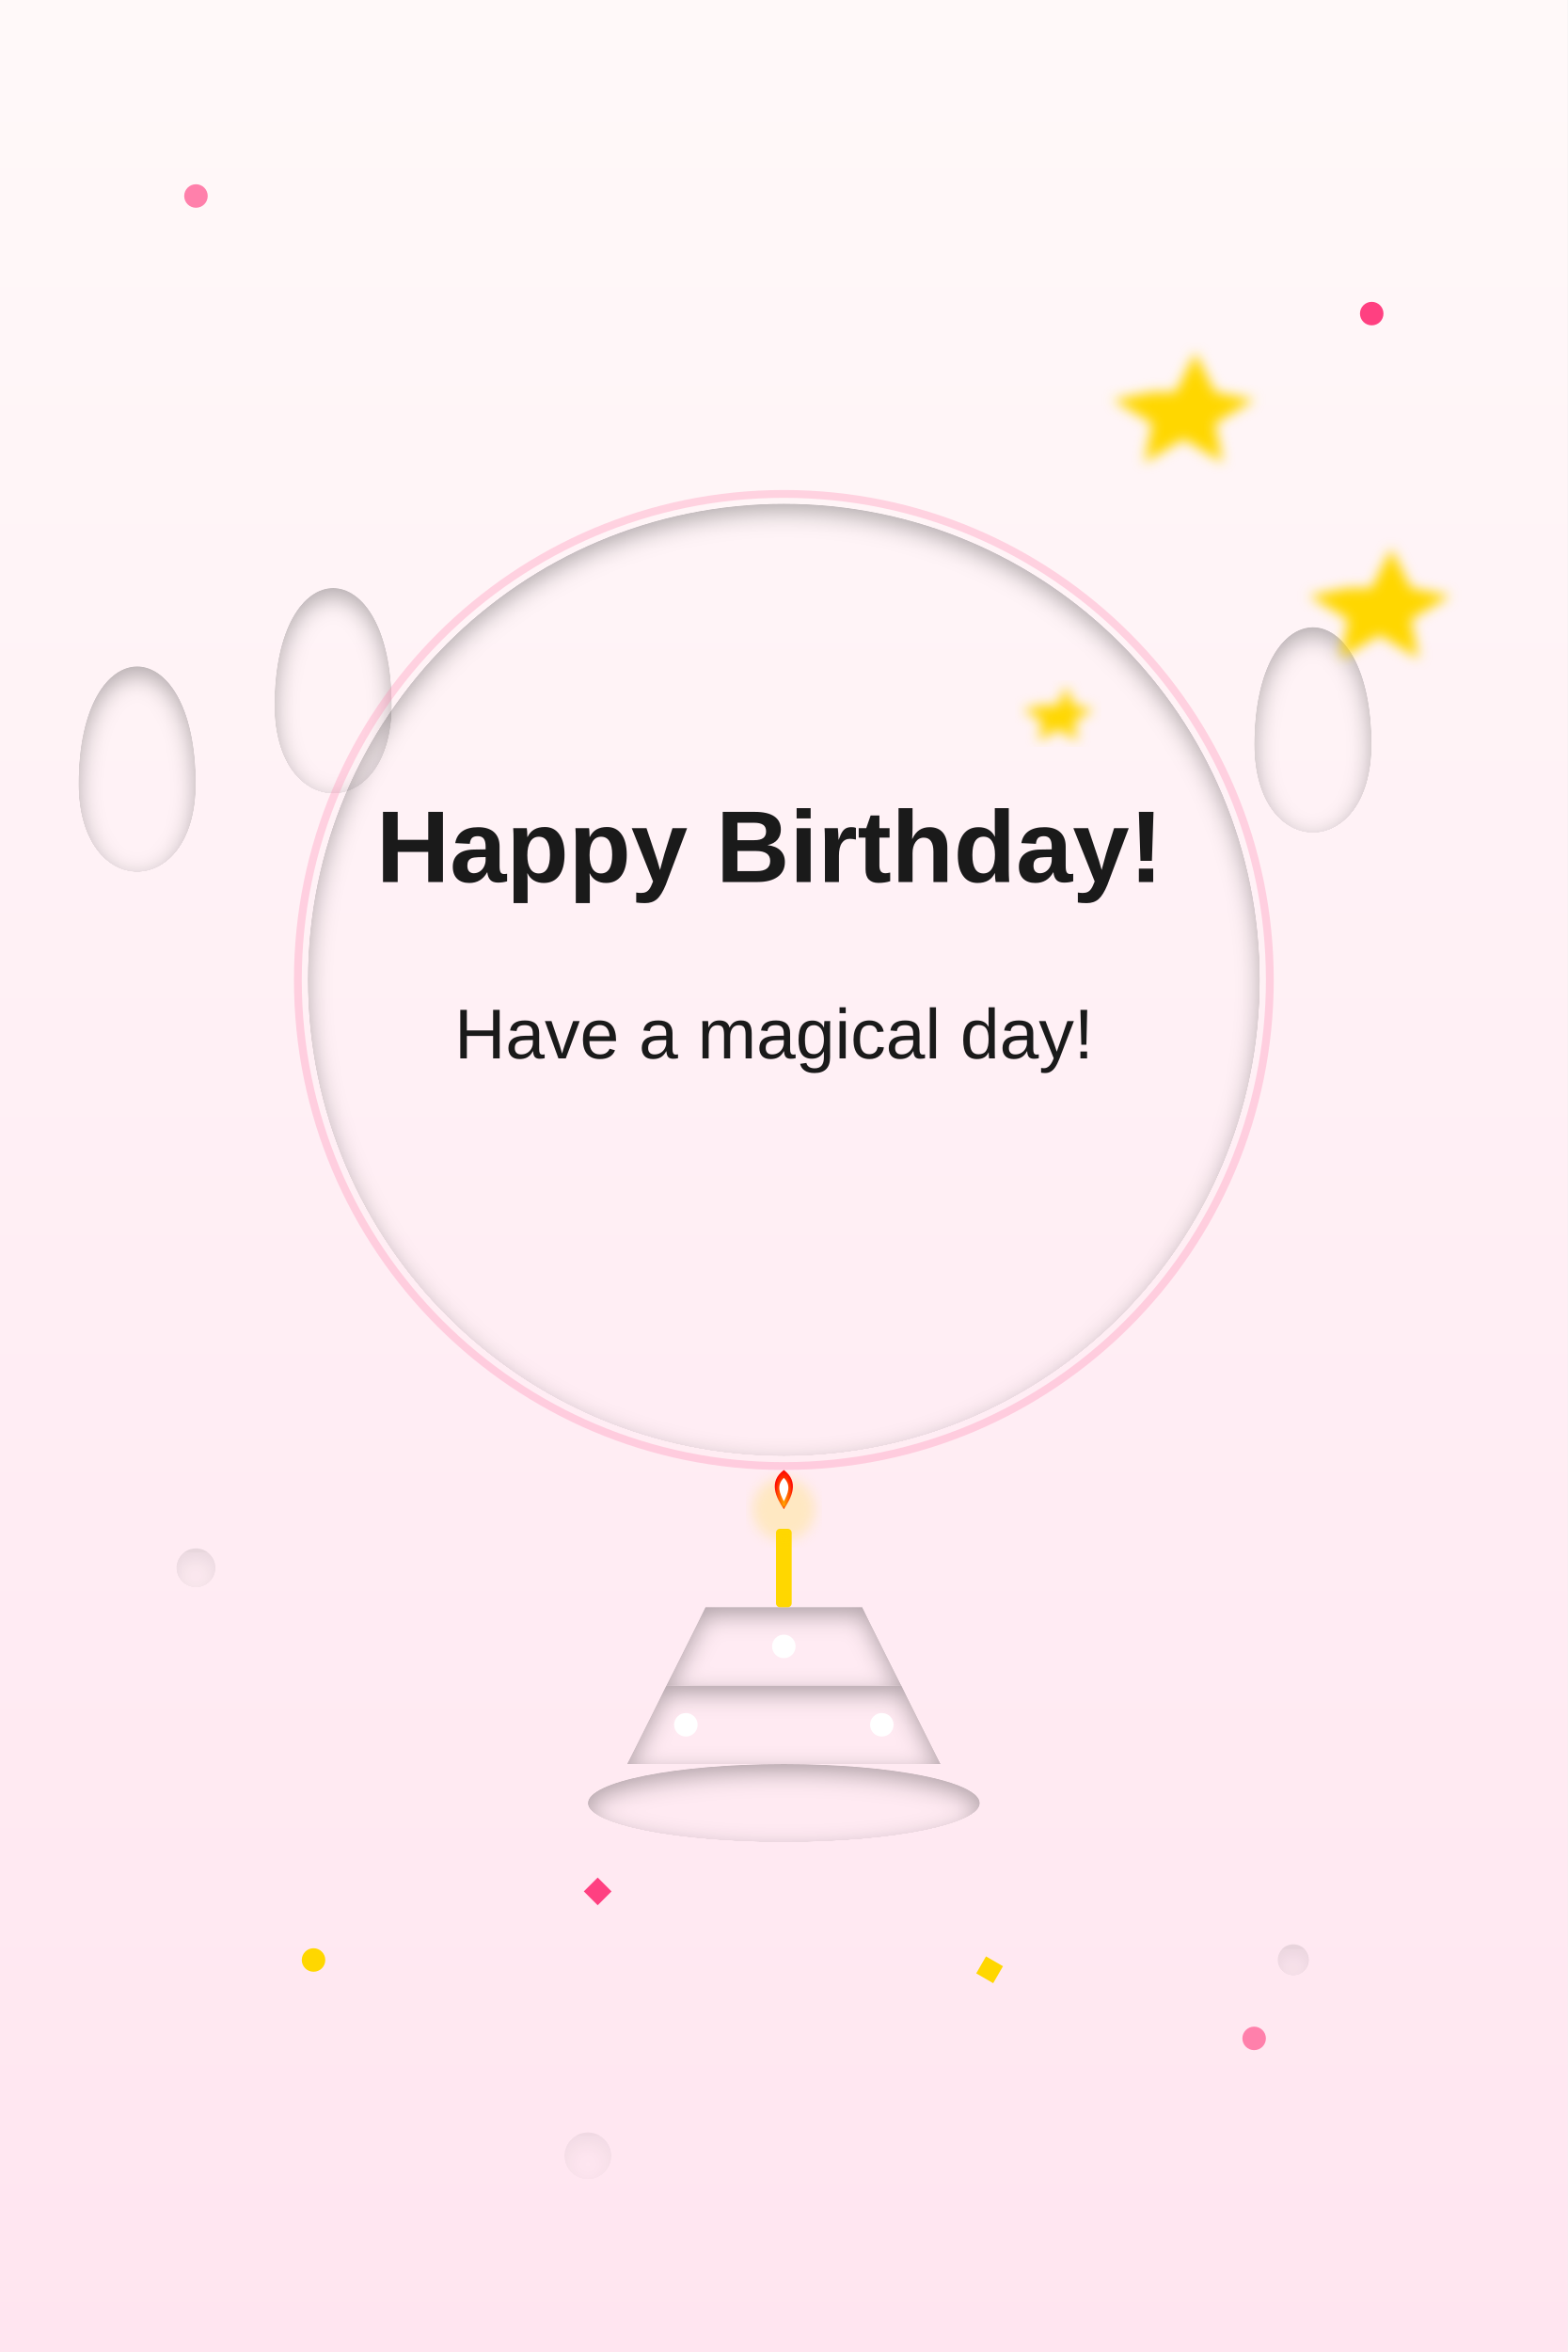
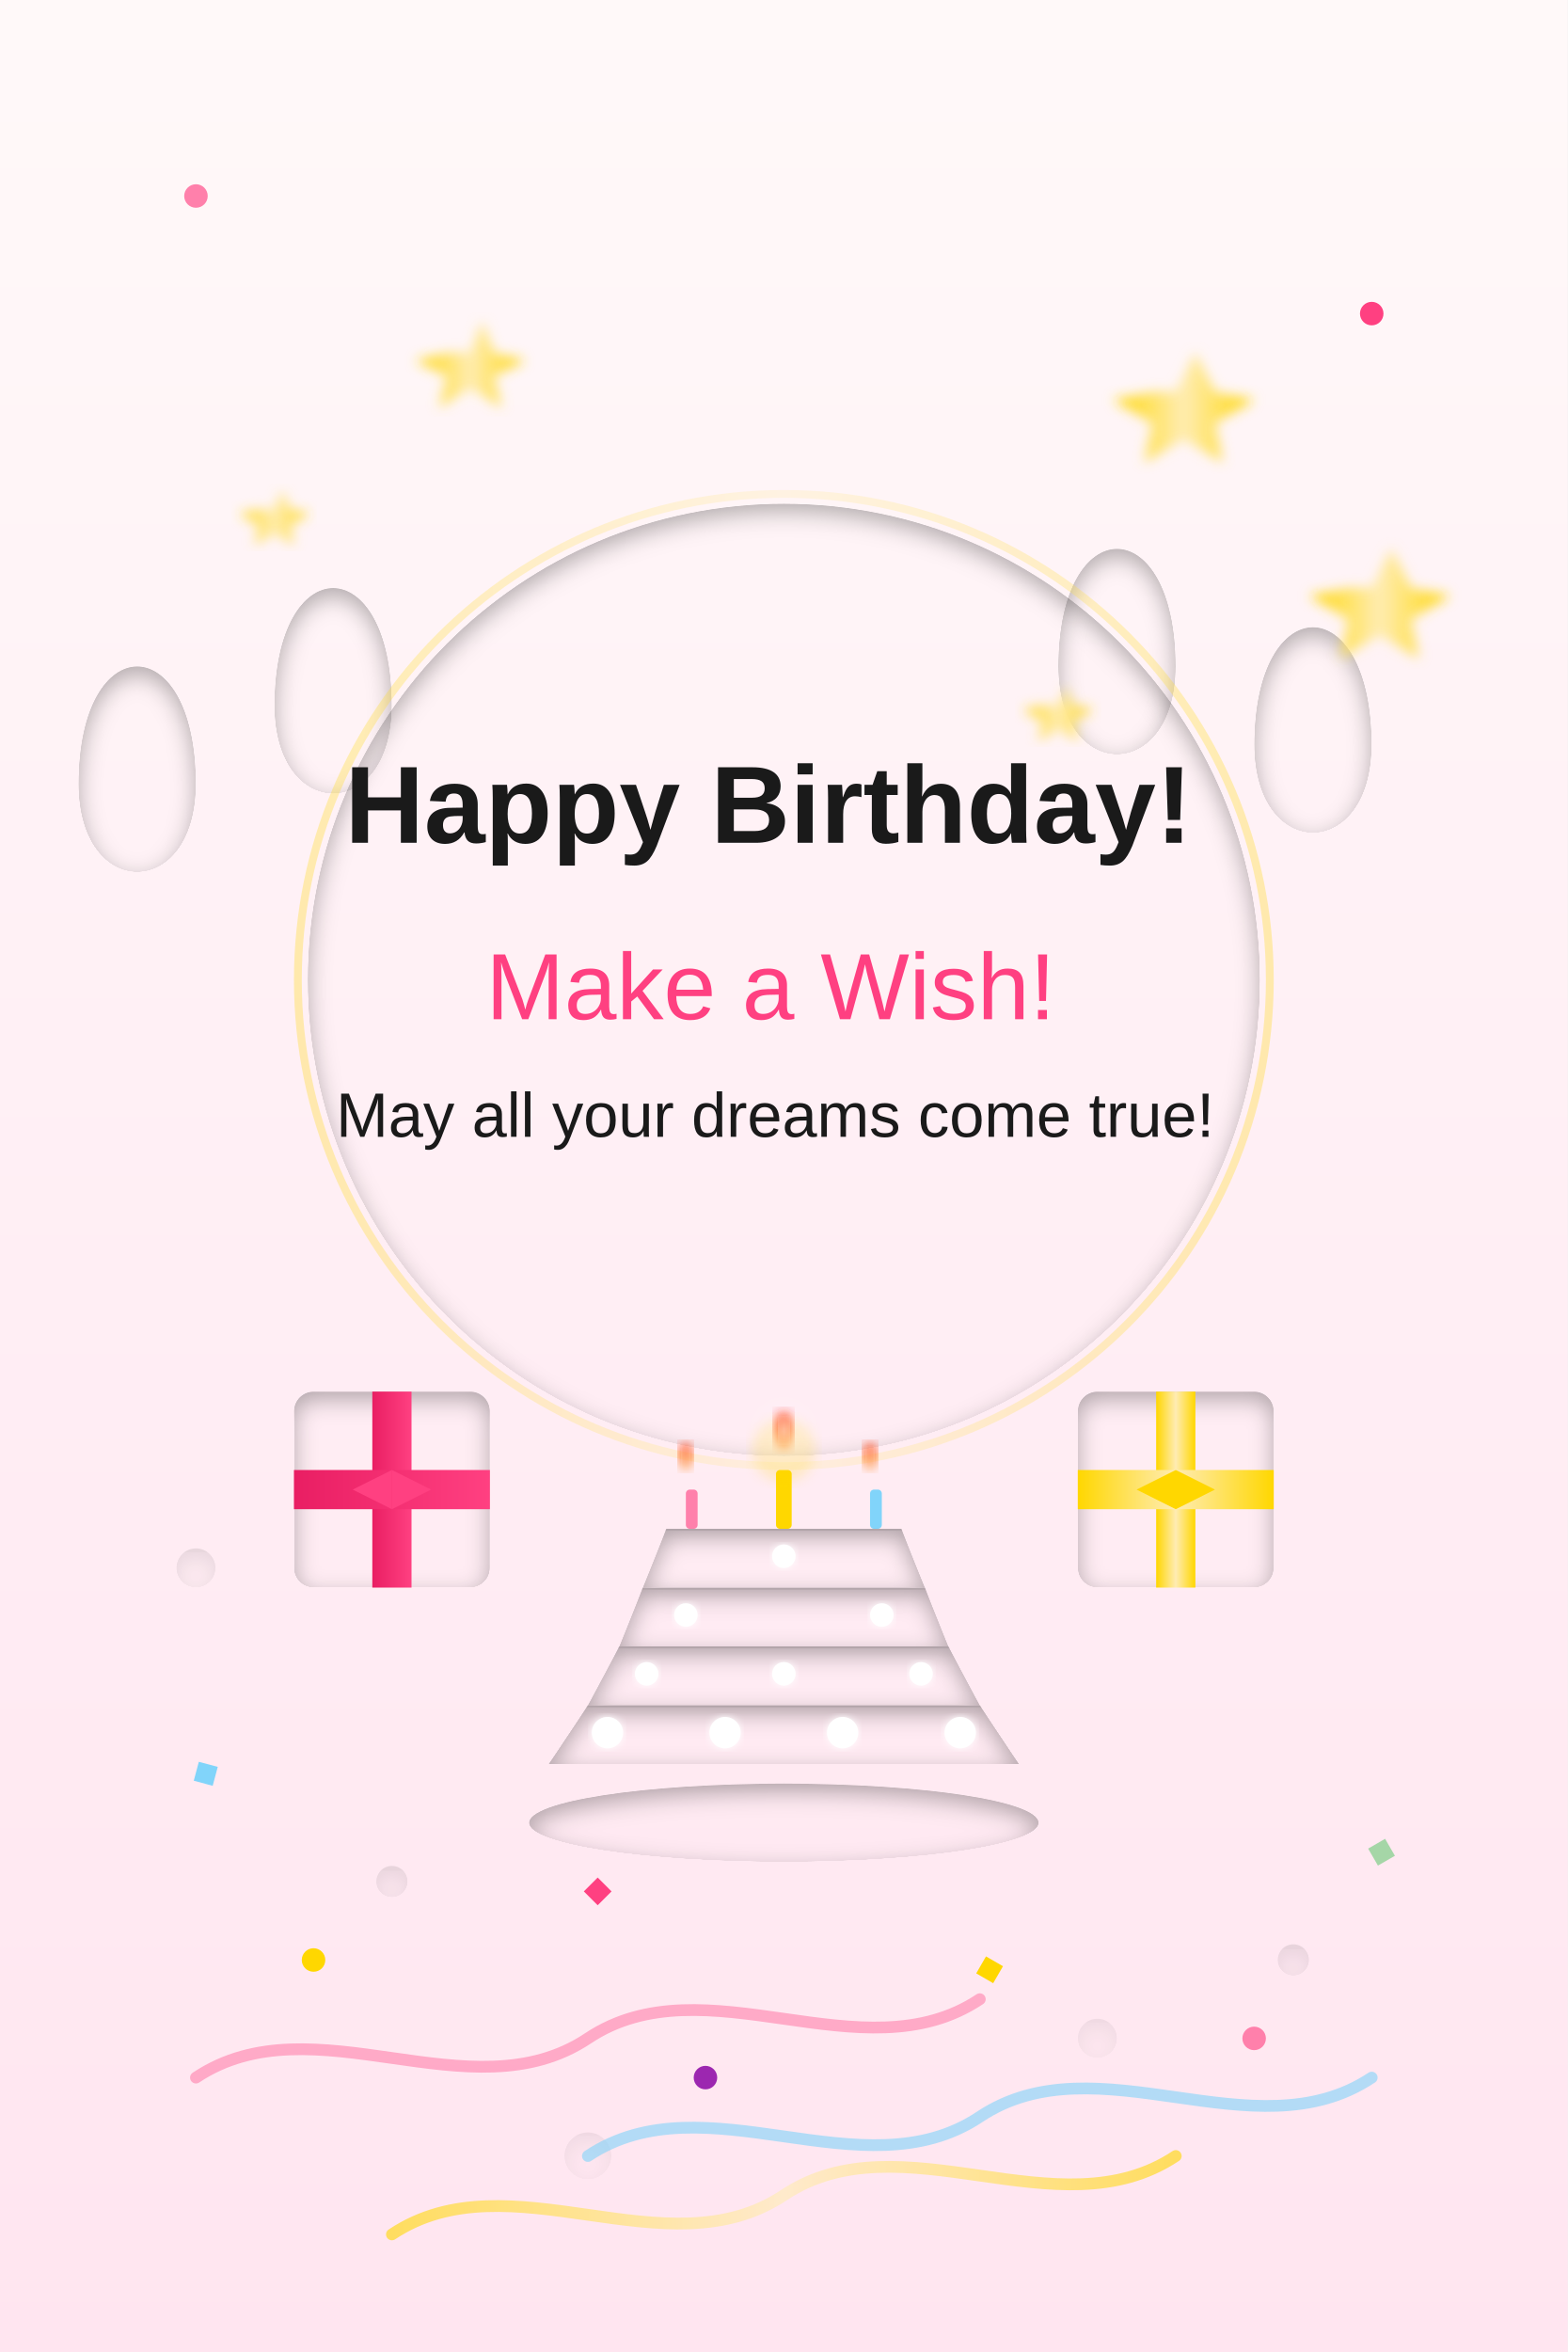
<svg xmlns="http://www.w3.org/2000/svg" xmlns:xlink="http://www.w3.org/1999/xlink" width="400" height="600" viewBox="0 0 400 600">
  <defs>
    <filter id="flameBlur">
      <feGaussianBlur in="SourceGraphic" stdDeviation="1.5" />
    </filter>
    <radialGradient id="flameGradient" cx="50%" cy="50%" r="50%" fx="50%" fy="90%">
      <stop offset="0%" style="stop-color:#FFA500" />
      <stop offset="70%" style="stop-color:#FF4500" />
      <stop offset="100%" style="stop-color:#FF0000" />
      <animate attributeName="fy" values="90%;85%;90%" dur="1.5s" repeatCount="indefinite" />
    </radialGradient>
    <filter id="starGlow">
      <feGaussianBlur in="SourceGraphic" stdDeviation="1.5" />
    </filter>
+     <linearGradient id="goldGradient" x1="0%" y1="0%" x2="100%" y2="0%">
+       <stop offset="0%" style="stop-color:#FFD700" />
+       <stop offset="50%" style="stop-color:#FFECB3" />
+       <stop offset="100%" style="stop-color:#FFD700" />
+       <animate attributeName="x1" values="0%;25%;0%" dur="3s" repeatCount="indefinite" />
+       <animate attributeName="x2" values="100%;75%;100%" dur="3s" repeatCount="indefinite" />
+     </linearGradient>
    <linearGradient id="bgGradient" x1="0%" y1="0%" x2="0%" y2="100%">
      <stop offset="0%" style="stop-color:#FFF9F9" />
      <stop offset="100%" style="stop-color:#FFE5F0" />
      <animate attributeName="y2" values="100%;90%;100%" dur="10s" repeatCount="indefinite" />
    </linearGradient>
    <filter id="softShadow">
      <feGaussianBlur in="SourceAlpha" stdDeviation="3" />
      <feOffset dx="0" dy="2" />
      <feComposite in2="SourceAlpha" operator="arithmetic" k2="-1" k3="1" />
      <feColorMatrix type="matrix" values="0 0 0 0 0  0 0 0 0 0  0 0 0 0 0  0 0 0 0.3 0" />
    </filter>
    <path id="stringPath" d="M0,0 C5,20 -5,40 0,60 C5,80 -5,100 0,120" stroke="none" fill="none" />
+     <path id="ribbonPath" d="M0,0 C20,10 40,-10 60,0 C80,10 100,-10 120,0" stroke="none" fill="none" />
+     <filter id="frostingGlow">
+       <feGaussianBlur in="SourceGraphic" stdDeviation="1" />
+       <feComposite in2="SourceGraphic" operator="over" />
+     </filter>
+     <linearGradient id="cakeGradient" x1="0%" y1="0%" x2="0%" y2="100%">
+       <stop offset="0%" style="stop-color:#FF80AB" />
+       <stop offset="25%" style="stop-color:#81D4FA" />
+       <stop offset="50%" style="stop-color:#A5D6A7" />
+       <stop offset="75%" style="stop-color:#FFE082" />
+       <stop offset="100%" style="stop-color:#CE93D8" />
+     </linearGradient>
+     <linearGradient id="ribbonGradient" x1="0%" y1="0%" x2="100%" y2="0%">
+       <stop offset="0%" style="stop-color:#E91E63" />
+       <stop offset="100%" style="stop-color:#FF4081" />
+     </linearGradient>
+     <radialGradient id="candleGlow" cx="50%" cy="50%" r="50%">
+       <stop offset="0%" style="stop-color:#FFFFFF" stop-opacity="0.7" />
+       <stop offset="100%" style="stop-color:#FFFFFF" stop-opacity="0" />
+     </radialGradient>
  </defs>
  <rect width="400" height="600" fill="url(#bgGradient)">
    <animate attributeName="opacity" values="1;0.95;1" dur="8s" repeatCount="indefinite" />
  </rect>
  <g class="bubbles">
    <circle cx="50" cy="400" r="5" fill="#FF80AB" opacity="0.3" filter="url(#softShadow)">
      <animate attributeName="cy" values="400;100;400" dur="25s" repeatCount="indefinite" begin="0s" />
      <animate attributeName="cx" values="50;70;50" dur="25s" repeatCount="indefinite" begin="0s" />
      <animate attributeName="r" values="5;7;5" dur="25s" repeatCount="indefinite" begin="0s" />
    </circle>
    <circle cx="330" cy="500" r="4" fill="#FF4081" opacity="0.3" filter="url(#softShadow)">
      <animate attributeName="cy" values="500;150;500" dur="28s" repeatCount="indefinite" begin="3s" />
      <animate attributeName="cx" values="330;310;330" dur="28s" repeatCount="indefinite" begin="3s" />
      <animate attributeName="r" values="4;6;4" dur="28s" repeatCount="indefinite" begin="3s" />
    </circle>
    <circle cx="150" cy="550" r="6" fill="#FFD700" opacity="0.2" filter="url(#softShadow)">
      <animate attributeName="cy" values="550;200;550" dur="30s" repeatCount="indefinite" begin="5s" />
      <animate attributeName="cx" values="150;180;150" dur="30s" repeatCount="indefinite" begin="5s" />
      <animate attributeName="r" values="6;8;6" dur="30s" repeatCount="indefinite" begin="5s" />
    </circle>
+     <circle cx="100" cy="480" r="4" fill="#81D4FA" opacity="0.3" filter="url(#softShadow)">
+       <animate attributeName="cy" values="480;100;480" dur="22s" repeatCount="indefinite" begin="2s" />
+       <animate attributeName="cx" values="100;120;100" dur="22s" repeatCount="indefinite" begin="2s" />
+       <animate attributeName="r" values="4;6;4" dur="22s" repeatCount="indefinite" begin="2s" />
+     </circle>
+     <circle cx="280" cy="520" r="5" fill="#A5D6A7" opacity="0.2" filter="url(#softShadow)">
+       <animate attributeName="cy" values="520;150;520" dur="26s" repeatCount="indefinite" begin="4s" />
+       <animate attributeName="cx" values="280;260;280" dur="26s" repeatCount="indefinite" begin="4s" />
+       <animate attributeName="r" values="5;7;5" dur="26s" repeatCount="indefinite" begin="4s" />
+     </circle>
  </g>
  <g class="balloons">
    <g transform="translate(50,200)">
      <animateTransform attributeName="transform" type="translate" values="50,200; 52,196; 50,200" dur="4s" repeatCount="indefinite" />
      <path d="M0,0 C0,-40 -30,-40 -30,0 C-30,30 0,30 0,0" fill="#FF4081" filter="url(#softShadow)">
        <animate attributeName="d" values="M0,0 C0,-40 -30,-40 -30,0 C-30,30 0,30 0,0;                  M0,0 C0,-42 -28,-42 -28,0 C-28,32 0,32 0,0;                  M0,0 C0,-40 -30,-40 -30,0 C-30,30 0,30 0,0" dur="3s" repeatCount="indefinite" />
      </path>
      <g>
        <use xlink:href="#stringPath" stroke="#FF4081" stroke-width="1.5" />
        <animateTransform attributeName="transform" type="scale" values="1 1; 1.02 1; 1 1" dur="4s" repeatCount="indefinite" additive="sum" />
      </g>
    </g>
    <g transform="translate(100,180)">
      <animateTransform attributeName="transform" type="translate" values="100,180; 97,177; 100,180" dur="5s" repeatCount="indefinite" />
-       <path d="M0,0 C0,-40 -30,-40 -30,0 C-30,30 0,30 0,0" fill="#FF80AB" filter="url(#softShadow)">
+       <path d="M0,0 C0,-40 -30,-40 -30,0 C-30,30 0,30 0,0" fill="#81D4FA" filter="url(#softShadow)">
        <animate attributeName="d" values="M0,0 C0,-40 -30,-40 -30,0 C-30,30 0,30 0,0;                  M0,0 C0,-42 -32,-42 -32,0 C-32,28 0,28 0,0;                  M0,0 C0,-40 -30,-40 -30,0 C-30,30 0,30 0,0" dur="4s" repeatCount="indefinite" />
      </path>
      <g>
-         <use xlink:href="#stringPath" stroke="#FF80AB" stroke-width="1.5" />
+         <use xlink:href="#stringPath" stroke="#81D4FA" stroke-width="1.5" />
        <animateTransform attributeName="transform" type="scale" values="1 1; 1.02 1; 1 1" dur="5s" repeatCount="indefinite" additive="sum" />
      </g>
    </g>
    <g transform="translate(350,190)">
      <animateTransform attributeName="transform" type="translate" values="350,190; 353,186; 350,190" dur="4.5s" repeatCount="indefinite" />
      <path d="M0,0 C0,-40 -30,-40 -30,0 C-30,30 0,30 0,0" fill="#9C27B0" filter="url(#softShadow)">
        <animate attributeName="d" values="M0,0 C0,-40 -30,-40 -30,0 C-30,30 0,30 0,0;                  M0,0 C0,-38 -28,-38 -28,0 C-28,28 0,28 0,0;                  M0,0 C0,-40 -30,-40 -30,0 C-30,30 0,30 0,0" dur="3.5s" repeatCount="indefinite" />
      </path>
      <g>
        <use xlink:href="#stringPath" stroke="#9C27B0" stroke-width="1.5" />
        <animateTransform attributeName="transform" type="scale" values="1 1; 0.98 1; 1 1" dur="4.5s" repeatCount="indefinite" additive="sum" />
      </g>
    </g>
+     <g transform="translate(300,170)">
+       <animateTransform attributeName="transform" type="translate" values="300,170; 298,166; 300,170" dur="4s" repeatCount="indefinite" />
+       <path d="M0,0 C0,-40 -30,-40 -30,0 C-30,30 0,30 0,0" fill="url(#goldGradient)" filter="url(#softShadow)">
+         <animate attributeName="d" values="M0,0 C0,-40 -30,-40 -30,0 C-30,30 0,30 0,0;                  M0,0 C0,-39 -29,-39 -29,0 C-29,29 0,29 0,0;                  M0,0 C0,-40 -30,-40 -30,0 C-30,30 0,30 0,0" dur="3.8s" repeatCount="indefinite" />
+       </path>
+       <g>
+         <use xlink:href="#stringPath" stroke="#FFD700" stroke-width="1.5" />
+         <animateTransform attributeName="transform" type="scale" values="1 1; 1.01 1; 1 1" dur="4s" repeatCount="indefinite" additive="sum" />
+       </g>
+     </g>
  </g>
  <g class="stars">
-     <path d="M300,100 L305,90 L310,100 L320,102 L310,108 L312,118 L302,112 L292,118 L294,108 L284,102 L294,100 Z" fill="#FFD700" filter="url(#starGlow)">
+     <path d="M300,100 L305,90 L310,100 L320,102 L310,108 L312,118 L302,112 L292,118 L294,108 L284,102 L294,100 Z" fill="url(#goldGradient)" filter="url(#starGlow)">
      <animate attributeName="opacity" values="1;0.4;1" dur="3s" repeatCount="indefinite" />
      <animateTransform attributeName="transform" type="scale" values="1;1.1;1" dur="3s" repeatCount="indefinite" additive="sum" />
    </path>
-     <path d="M350,150 L355,140 L360,150 L370,152 L360,158 L362,168 L352,162 L342,168 L344,158 L334,152 L344,150 Z" fill="#FFD700" filter="url(#starGlow)">
+     <path d="M350,150 L355,140 L360,150 L370,152 L360,158 L362,168 L352,162 L342,168 L344,158 L334,152 L344,150 Z" fill="url(#goldGradient)" filter="url(#starGlow)">
      <animate attributeName="opacity" values="1;0.5;1" dur="2.5s" repeatCount="indefinite" />
      <animateTransform attributeName="transform" type="scale" values="1;1.2;1" dur="2.5s" repeatCount="indefinite" additive="sum" />
    </path>
-     <path d="M270,180 L272,175 L274,180 L279,181 L274,184 L275,189 L270,186 L265,189 L266,184 L261,181 L266,180 Z" fill="#FFD700" filter="url(#starGlow)">
+     <path d="M270,180 L272,175 L274,180 L279,181 L274,184 L275,189 L270,186 L265,189 L266,184 L261,181 L266,180 Z" fill="url(#goldGradient)" filter="url(#starGlow)">
      <animate attributeName="opacity" values="1;0.3;1" dur="2s" repeatCount="indefinite" />
      <animateTransform attributeName="transform" type="scale" values="1;1.3;1" dur="2s" repeatCount="indefinite" additive="sum" />
    </path>
+     <path d="M70,130 L72,125 L74,130 L79,131 L74,134 L75,139 L70,136 L65,139 L66,134 L61,131 L66,130 Z" fill="url(#goldGradient)" filter="url(#starGlow)">
+       <animate attributeName="opacity" values="1;0.4;1" dur="2.2s" repeatCount="indefinite" />
+       <animateTransform attributeName="transform" type="scale" values="1;1.15;1" dur="2.2s" repeatCount="indefinite" additive="sum" />
+     </path>
+     <path d="M120,90 L123,82 L126,90 L134,92 L126,96 L128,104 L120,99 L112,104 L114,96 L106,92 L114,90 Z" fill="url(#goldGradient)" filter="url(#starGlow)">
+       <animate attributeName="opacity" values="1;0.5;1" dur="2.8s" repeatCount="indefinite" />
+       <animateTransform attributeName="transform" type="scale" values="1;1.1;1" dur="2.8s" repeatCount="indefinite" additive="sum" />
+     </path>
  </g>
  <g transform="translate(200,250)">
    <animateTransform attributeName="transform" type="translate" values="200,250; 200,248; 200,250" dur="5s" repeatCount="indefinite" />
-     <circle cx="0" cy="0" r="124" fill="none" stroke="#FF80AB" stroke-width="2" opacity="0.3">
+     <circle cx="0" cy="0" r="124" fill="none" stroke="url(#goldGradient)" stroke-width="2" opacity="0.3">
      <animate attributeName="r" values="124;126;124" dur="3s" repeatCount="indefinite" />
      <animate attributeName="opacity" values="0.3;0.5;0.3" dur="3s" repeatCount="indefinite" />
    </circle>
    <circle cx="0" cy="0" r="120" fill="#FFF" stroke="#FF4081" stroke-width="3" filter="url(#softShadow)">
      <animate attributeName="r" values="120;118;120" dur="5s" repeatCount="indefinite" />
      <animate attributeName="stroke-opacity" values="1;0.7;1" dur="3s" repeatCount="indefinite" />
    </circle>
-     <text x="0" y="-25" fill="#1A1A1A" font-family="Comic Sans MS, Arial, sans-serif" font-size="26" text-anchor="middle" font-weight="bold">
+     <text x="0" y="-35" fill="#1A1A1A" font-family="Comic Sans MS, Arial, sans-serif" font-size="28" text-anchor="middle" font-weight="bold">
      Happy Birthday!
      <animate attributeName="fill-opacity" values="1;0.8;1" dur="3s" repeatCount="indefinite" />
    </text>
-     <text x="0" y="20" fill="#1A1A1A" font-family="Comic Sans MS, Arial, sans-serif" font-size="18" text-anchor="middle">
-       Have a magical day!
+     <text x="0" y="10" fill="#FF4081" font-family="Comic Sans MS, Arial, sans-serif" font-size="24" text-anchor="middle">
+       Make a Wish!
      <animate attributeName="fill-opacity" values="1;0.8;1" dur="3s" repeatCount="indefinite" />
    </text>
+     <text x="0" y="40" fill="#1A1A1A" font-family="Comic Sans MS, Arial, sans-serif" font-size="16" text-anchor="middle">
+       May all your dreams come true!
+       <animate attributeName="fill-opacity" values="1;0.8;1" dur="3s" repeatCount="indefinite" />
+     </text>
+   </g>
+   <g transform="translate(100, 380)">
+     <animateTransform attributeName="transform" type="translate" values="100,380; 100,377; 100,380" dur="3s" repeatCount="indefinite" />
+     <rect x="-25" y="-25" width="50" height="50" rx="5" fill="#81D4FA" filter="url(#softShadow)">
+       <animate attributeName="fill" values="#81D4FA;#89D7FC;#81D4FA" dur="3s" repeatCount="indefinite" />
+     </rect>
+     <rect x="-5" y="-25" width="10" height="50" fill="url(#ribbonGradient)">
+       <animate attributeName="fill-opacity" values="1;0.8;1" dur="3s" repeatCount="indefinite" />
+     </rect>
+     <rect x="-25" y="-5" width="50" height="10" fill="url(#ribbonGradient)">
+       <animate attributeName="fill-opacity" values="1;0.8;1" dur="3s" repeatCount="indefinite" />
+     </rect>
+     <path d="M0,-5 L10,0 L0,5 Z" fill="#FF4081">
+       <animate attributeName="d" values="M0,-5 L10,0 L0,5 Z; M0,-6 L11,0 L0,6 Z; M0,-5 L10,0 L0,5 Z" dur="3s" repeatCount="indefinite" />
+     </path>
+     <path d="M0,-5 L-10,0 L0,5 Z" fill="#FF4081">
+       <animate attributeName="d" values="M0,-5 L-10,0 L0,5 Z; M0,-6 L-11,0 L0,6 Z; M0,-5 L-10,0 L0,5 Z" dur="3s" repeatCount="indefinite" />
+     </path>
+   </g>
+   <g transform="translate(300, 380)">
+     <animateTransform attributeName="transform" type="translate" values="300,380; 300,378; 300,380" dur="4s" repeatCount="indefinite" />
+     <rect x="-25" y="-25" width="50" height="50" rx="5" fill="#A5D6A7" filter="url(#softShadow)">
+       <animate attributeName="fill" values="#A5D6A7;#AEDAB0;#A5D6A7" dur="4s" repeatCount="indefinite" />
+     </rect>
+     <rect x="-5" y="-25" width="10" height="50" fill="url(#goldGradient)">
+       <animate attributeName="fill-opacity" values="1;0.8;1" dur="4s" repeatCount="indefinite" />
+     </rect>
+     <rect x="-25" y="-5" width="50" height="10" fill="url(#goldGradient)">
+       <animate attributeName="fill-opacity" values="1;0.8;1" dur="4s" repeatCount="indefinite" />
+     </rect>
+     <path d="M0,-5 L10,0 L0,5 Z" fill="#FFD700">
+       <animate attributeName="d" values="M0,-5 L10,0 L0,5 Z; M0,-6 L11,0 L0,6 Z; M0,-5 L10,0 L0,5 Z" dur="4s" repeatCount="indefinite" />
+     </path>
+     <path d="M0,-5 L-10,0 L0,5 Z" fill="#FFD700">
+       <animate attributeName="d" values="M0,-5 L-10,0 L0,5 Z; M0,-6 L-11,0 L0,6 Z; M0,-5 L-10,0 L0,5 Z" dur="4s" repeatCount="indefinite" />
+     </path>
  </g>
  <g class="confetti">
    <circle cx="50" cy="50" r="3" fill="#FF80AB">
      <animate attributeName="opacity" values="1;0.5;1" dur="1.3s" repeatCount="indefinite" />
      <animate attributeName="cy" values="50;55;50" dur="3s" repeatCount="indefinite" />
    </circle>
    <circle cx="350" cy="80" r="3" fill="#FF4081">
      <animate attributeName="opacity" values="1;0.5;1" dur="1.7s" repeatCount="indefinite" />
      <animate attributeName="cx" values="350;345;350" dur="2.5s" repeatCount="indefinite" />
    </circle>
    <circle cx="80" cy="500" r="3" fill="#FFD700">
      <animate attributeName="opacity" values="1;0.5;1" dur="1.5s" repeatCount="indefinite" />
      <animate attributeName="cy" values="500;505;500" dur="3.2s" repeatCount="indefinite" />
    </circle>
    <circle cx="320" cy="520" r="3" fill="#FF80AB">
      <animate attributeName="opacity" values="1;0.5;1" dur="1.4s" repeatCount="indefinite" />
      <animate attributeName="cx" values="320;325;320" dur="2.7s" repeatCount="indefinite" />
    </circle>
    <rect x="150" y="480" width="5" height="5" fill="#FF4081" transform="rotate(45,152.5,482.5)">
      <animate attributeName="opacity" values="1;0.5;1" dur="1.6s" repeatCount="indefinite" />
      <animateTransform attributeName="transform" type="rotate" values="45,152.5,482.5; 90,152.5,482.5; 45,152.5,482.5" dur="5s" repeatCount="indefinite" additive="sum" />
    </rect>
    <rect x="250" y="500" width="5" height="5" fill="#FFD700" transform="rotate(30,252.5,502.5)">
      <animate attributeName="opacity" values="1;0.5;1" dur="1.8s" repeatCount="indefinite" />
      <animateTransform attributeName="transform" type="rotate" values="30,252.5,502.5; 60,252.5,502.5; 30,252.5,502.5" dur="6s" repeatCount="indefinite" additive="sum" />
    </rect>
+     <rect x="50" y="450" width="5" height="5" fill="#81D4FA" transform="rotate(15,52.5,452.5)">
+       <animate attributeName="opacity" values="1;0.5;1" dur="1.9s" repeatCount="indefinite" />
+       <animateTransform attributeName="transform" type="rotate" values="15,52.5,452.5; 45,52.5,452.5; 15,52.5,452.5" dur="5.5s" repeatCount="indefinite" additive="sum" />
+     </rect>
+     <rect x="350" y="470" width="5" height="5" fill="#A5D6A7" transform="rotate(60,352.5,472.5)">
+       <animate attributeName="opacity" values="1;0.5;1" dur="2s" repeatCount="indefinite" />
+       <animateTransform attributeName="transform" type="rotate" values="60,352.5,472.5; 90,352.5,472.5; 60,352.5,472.5" dur="4.5s" repeatCount="indefinite" additive="sum" />
+     </rect>
+     <circle cx="180" cy="530" r="3" fill="#9C27B0">
+       <animate attributeName="opacity" values="1;0.5;1" dur="1.6s" repeatCount="indefinite" />
+       <animate attributeName="cy" values="530;525;530" dur="3.4s" repeatCount="indefinite" />
+     </circle>
  </g>
  <g transform="translate(200,450)">
    <animateTransform attributeName="transform" type="translate" values="200,450; 200,448; 200,450" dur="4s" repeatCount="indefinite" />
-     <ellipse cx="0" cy="10" rx="50" ry="10" fill="#F5F5F5" filter="url(#softShadow)">
-       <animate attributeName="rx" values="50;48;50" dur="3s" repeatCount="indefinite" />
+     <ellipse cx="0" cy="15" rx="65" ry="10" fill="#F5F5F5" filter="url(#softShadow)">
+       <animate attributeName="rx" values="65;63;65" dur="4s" repeatCount="indefinite" />
    </ellipse>
-     <path d="M-40,0 L40,0 L30,-20 L-30,-20 Z" fill="#FF80AB" filter="url(#softShadow)">
-       <animate attributeName="d" values="M-40,0 L40,0 L30,-20 L-30,-20 Z;                M-38,0 L38,0 L28,-20 L-28,-20 Z;                M-40,0 L40,0 L30,-20 L-30,-20 Z" dur="3s" repeatCount="indefinite" />
-       <animate attributeName="fill-opacity" values="1;0.85;1" dur="2s" repeatCount="indefinite" />
-     </path>
-     <path d="M-30,-20 L30,-20 L20,-40 L-20,-40 Z" fill="#FF4081" filter="url(#softShadow)">
-       <animate attributeName="d" values="M-30,-20 L30,-20 L20,-40 L-20,-40 Z;                M-28,-20 L28,-20 L18,-40 L-18,-40 Z;                M-30,-20 L30,-20 L20,-40 L-20,-40 Z" dur="3s" repeatCount="indefinite" />
-       <animate attributeName="fill-opacity" values="1;0.85;1" dur="2s" repeatCount="indefinite" />
-     </path>
-     <rect x="-2" y="-60" width="4" height="20" fill="#FFD700" rx="1">
-       <animate attributeName="height" values="20;19;20" dur="2s" repeatCount="indefinite" />
-     </rect>
-     <g transform="translate(0,-65)">
-       <animateTransform attributeName="transform" type="translate" values="0,-65; -1,-66; 1,-64; 0,-65" dur="0.8s" repeatCount="indefinite" />
-       <circle cx="0" cy="0" r="8" fill="#FFD700" opacity="0.2" filter="url(#flameBlur)">
-         <animate attributeName="r" values="8;9;8" dur="0.5s" repeatCount="indefinite" />
-         <animate attributeName="opacity" values="0.2;0.3;0.2" dur="0.5s" repeatCount="indefinite" />
-       </circle>
-       <path d="M0,0 C2,-3 4,-7 0,-10 C-4,-7 -2,-3 0,0" fill="url(#flameGradient)">
-         <animate attributeName="d" values="M0,0 C2,-3 4,-7 0,-10 C-4,-7 -2,-3 0,0;                  M0,0 C3,-4 3,-8 0,-11 C-3,-8 -3,-4 0,0;                  M0,0 C2,-3 4,-7 0,-10 C-4,-7 -2,-3 0,0" dur="0.5s" repeatCount="indefinite" />
-         <animate attributeName="opacity" values="1;0.8;1" dur="0.5s" repeatCount="indefinite" />
-       </path>
-       <path d="M0,-2 C1,-4 2,-6 0,-8 C-2,-6 -1,-4 0,-2" fill="#FFFFFF">
-         <animate attributeName="d" values="M0,-2 C1,-4 2,-6 0,-8 C-2,-6 -1,-4 0,-2;                  M0,-2 C1.5,-5 1.5,-7 0,-9 C-1.5,-7 -1.5,-5 0,-2;                  M0,-2 C1,-4 2,-6 0,-8 C-2,-6 -1,-4 0,-2" dur="0.5s" repeatCount="indefinite" />
-         <animate attributeName="opacity" values="0.8;0.6;0.8" dur="0.5s" repeatCount="indefinite" />
-       </path>
-     </g>
-     <circle cx="-25" cy="-10" r="3" fill="#FFFFFF">
-       <animate attributeName="r" values="3;2.8;3" dur="3s" repeatCount="indefinite" />
-     </circle>
-     <circle cx="25" cy="-10" r="3" fill="#FFFFFF">
-       <animate attributeName="r" values="3;2.8;3" dur="3s" repeatCount="indefinite" />
-     </circle>
-     <circle cx="0" cy="-30" r="3" fill="#FFFFFF">
-       <animate attributeName="r" values="3;2.8;3" dur="3s" repeatCount="indefinite" />
-     </circle>
+     <path d="M-60,0 L60,0 L50,-15 L-50,-15 Z" fill="#FF80AB" filter="url(#softShadow)">
+       <animate attributeName="d" values="M-60,0 L60,0 L50,-15 L-50,-15 Z;                M-58,0 L58,0 L48,-15 L-48,-15 Z;                M-60,0 L60,0 L50,-15 L-50,-15 Z" dur="4s" repeatCount="indefinite" />
+       <animate attributeName="fill-opacity" values="1;0.9;1" dur="3s" repeatCount="indefinite" />
+     </path>
+     <path d="M-50,-15 L50,-15 L42,-30 L-42,-30 Z" fill="#81D4FA" filter="url(#softShadow)">
+       <animate attributeName="d" values="M-50,-15 L50,-15 L42,-30 L-42,-30 Z;                M-48,-15 L48,-15 L40,-30 L-40,-30 Z;                M-50,-15 L50,-15 L42,-30 L-42,-30 Z" dur="4s" repeatCount="indefinite" />
+       <animate attributeName="fill-opacity" values="1;0.9;1" dur="3s" repeatCount="indefinite" />
+     </path>
+     <path d="M-42,-30 L42,-30 L36,-45 L-36,-45 Z" fill="#A5D6A7" filter="url(#softShadow)">
+       <animate attributeName="d" values="M-42,-30 L42,-30 L36,-45 L-36,-45 Z;                M-40,-30 L40,-30 L34,-45 L-34,-45 Z;                M-42,-30 L42,-30 L36,-45 L-36,-45 Z" dur="4s" repeatCount="indefinite" />
+       <animate attributeName="fill-opacity" values="1;0.9;1" dur="3s" repeatCount="indefinite" />
+     </path>
+     <path d="M-36,-45 L36,-45 L30,-60 L-30,-60 Z" fill="#FFE082" filter="url(#softShadow)">
+       <animate attributeName="d" values="M-36,-45 L36,-45 L30,-60 L-30,-60 Z;                M-34,-45 L34,-45 L28,-60 L-28,-60 Z;                M-36,-45 L36,-45 L30,-60 L-30,-60 Z" dur="4s" repeatCount="indefinite" />
+       <animate attributeName="fill-opacity" values="1;0.9;1" dur="3s" repeatCount="indefinite" />
+     </path>
+     <circle cx="-45" cy="-8" r="4" fill="#FFFFFF" filter="url(#frostingGlow)">
+       <animate attributeName="r" values="4;3.8;4" dur="3s" repeatCount="indefinite" />
+     </circle>
+     <circle cx="-15" cy="-8" r="4" fill="#FFFFFF" filter="url(#frostingGlow)">
+       <animate attributeName="r" values="4;3.8;4" dur="3.2s" repeatCount="indefinite" />
+     </circle>
+     <circle cx="15" cy="-8" r="4" fill="#FFFFFF" filter="url(#frostingGlow)">
+       <animate attributeName="r" values="4;3.8;4" dur="3.3s" repeatCount="indefinite" />
+     </circle>
+     <circle cx="45" cy="-8" r="4" fill="#FFFFFF" filter="url(#frostingGlow)">
+       <animate attributeName="r" values="4;3.8;4" dur="3.4s" repeatCount="indefinite" />
+     </circle>
+     <circle cx="-35" cy="-23" r="3" fill="#FFFFFF" filter="url(#frostingGlow)">
+       <animate attributeName="r" values="3;2.9;3" dur="3.1s" repeatCount="indefinite" />
+     </circle>
+     <circle cx="0" cy="-23" r="3" fill="#FFFFFF" filter="url(#frostingGlow)">
+       <animate attributeName="r" values="3;2.9;3" dur="3.2s" repeatCount="indefinite" />
+     </circle>
+     <circle cx="35" cy="-23" r="3" fill="#FFFFFF" filter="url(#frostingGlow)">
+       <animate attributeName="r" values="3;2.9;3" dur="3.3s" repeatCount="indefinite" />
+     </circle>
+     <circle cx="-25" cy="-38" r="3" fill="#FFFFFF" filter="url(#frostingGlow)">
+       <animate attributeName="r" values="3;2.9;3" dur="3.4s" repeatCount="indefinite" />
+     </circle>
+     <circle cx="25" cy="-38" r="3" fill="#FFFFFF" filter="url(#frostingGlow)">
+       <animate attributeName="r" values="3;2.9;3" dur="3.5s" repeatCount="indefinite" />
+     </circle>
+     <circle cx="0" cy="-53" r="3" fill="#FFFFFF" filter="url(#frostingGlow)">
+       <animate attributeName="r" values="3;2.9;3" dur="3.6s" repeatCount="indefinite" />
+     </circle>
+     <g>
+       <rect x="-2" y="-75" width="4" height="15" fill="#FFD700" rx="1">
+         <animate attributeName="height" values="15;14;15" dur="3s" repeatCount="indefinite" />
+       </rect>
+       <rect x="-25" y="-70" width="3" height="10" fill="#FF80AB" rx="1">
+         <animate attributeName="height" values="10;9.5;10" dur="3.2s" repeatCount="indefinite" />
+       </rect>
+       <rect x="22" y="-70" width="3" height="10" fill="#81D4FA" rx="1">
+         <animate attributeName="height" values="10;9.5;10" dur="2.8s" repeatCount="indefinite" />
+       </rect>
+     </g>
+     <g>
+       <g transform="translate(0,-80)">
+         <animateTransform attributeName="transform" type="translate" values="0,-80; -1,-81; 1,-79; 0,-80" dur="0.8s" repeatCount="indefinite" />
+         <circle cx="0" cy="0" r="8" fill="#FFD700" opacity="0.2" filter="url(#flameBlur)">
+           <animate attributeName="r" values="8;9;8" dur="0.5s" repeatCount="indefinite" />
+           <animate attributeName="opacity" values="0.2;0.3;0.2" dur="0.5s" repeatCount="indefinite" />
+         </circle>
+         <path d="M0,0 C2,-3 4,-7 0,-10 C-4,-7 -2,-3 0,0" fill="url(#flameGradient)" filter="url(#flameBlur)">
+           <animate attributeName="d" values="M0,0 C2,-3 4,-7 0,-10 C-4,-7 -2,-3 0,0;                    M0,0 C3,-4 3,-8 0,-11 C-3,-8 -3,-4 0,0;                    M0,0 C2,-3 4,-7 0,-10 C-4,-7 -2,-3 0,0" dur="0.5s" repeatCount="indefinite" />
+           <animate attributeName="opacity" values="1;0.8;1" dur="0.5s" repeatCount="indefinite" />
+         </path>
+         <path d="M0,-2 C1,-4 2,-6 0,-8 C-2,-6 -1,-4 0,-2" fill="#FFFFFF" filter="url(#flameBlur)">
+           <animate attributeName="d" values="M0,-2 C1,-4 2,-6 0,-8 C-2,-6 -1,-4 0,-2;                    M0,-2 C1.5,-5 1.5,-7 0,-9 C-1.5,-7 -1.5,-5 0,-2;                    M0,-2 C1,-4 2,-6 0,-8 C-2,-6 -1,-4 0,-2" dur="0.5s" repeatCount="indefinite" />
+           <animate attributeName="opacity" values="0.8;0.6;0.8" dur="0.5s" repeatCount="indefinite" />
+         </path>
+         <circle cx="0" cy="-5" r="10" fill="url(#candleGlow)" opacity="0.3">
+           <animate attributeName="opacity" values="0.3;0.5;0.3" dur="1s" repeatCount="indefinite" />
+         </circle>
+       </g>
+       <g transform="translate(-25,-75)">
+         <animateTransform attributeName="transform" type="translate" values="-25,-75; -26,-76; -24,-74; -25,-75" dur="0.7s" repeatCount="indefinite" />
+         <path d="M0,0 C1.5,-2 3,-5 0,-7 C-3,-5 -1.5,-2 0,0" fill="url(#flameGradient)" filter="url(#flameBlur)">
+           <animate attributeName="d" values="M0,0 C1.5,-2 3,-5 0,-7 C-3,-5 -1.5,-2 0,0;                    M0,0 C2,-3 2,-6 0,-8 C-2,-6 -2,-3 0,0;                    M0,0 C1.5,-2 3,-5 0,-7 C-3,-5 -1.5,-2 0,0" dur="0.6s" repeatCount="indefinite" />
+         </path>
+         <path d="M0,-1 C0.7,-2.5 1.5,-4 0,-5.5 C-1.5,-4 -0.7,-2.5 0,-1" fill="#FFFFFF" filter="url(#flameBlur)">
+           <animate attributeName="opacity" values="0.8;0.6;0.8" dur="0.6s" repeatCount="indefinite" />
+         </path>
+       </g>
+       <g transform="translate(22,-75)">
+         <animateTransform attributeName="transform" type="translate" values="22,-75; 23,-76; 21,-74; 22,-75" dur="0.9s" repeatCount="indefinite" />
+         <path d="M0,0 C1.5,-2 3,-5 0,-7 C-3,-5 -1.5,-2 0,0" fill="url(#flameGradient)" filter="url(#flameBlur)">
+           <animate attributeName="d" values="M0,0 C1.5,-2 3,-5 0,-7 C-3,-5 -1.5,-2 0,0;                    M0,0 C2,-3 2,-6 0,-8 C-2,-6 -2,-3 0,0;                    M0,0 C1.5,-2 3,-5 0,-7 C-3,-5 -1.5,-2 0,0" dur="0.7s" repeatCount="indefinite" />
+         </path>
+         <path d="M0,-1 C0.7,-2.5 1.5,-4 0,-5.5 C-1.5,-4 -0.7,-2.5 0,-1" fill="#FFFFFF" filter="url(#flameBlur)">
+           <animate attributeName="opacity" values="0.8;0.6;0.8" dur="0.7s" repeatCount="indefinite" />
+         </path>
+       </g>
+     </g>
+   </g>
+   <g class="ribbons">
+     <path d="M50,530 C80,510 120,540 150,520 C180,500 220,530 250,510" fill="none" stroke="#FF80AB" stroke-width="3" stroke-linecap="round" opacity="0.6">
+       <animate attributeName="d" values="M50,530 C80,510 120,540 150,520 C180,500 220,530 250,510;                       M50,530 C80,515 120,535 150,515 C180,495 220,525 250,505;                       M50,530 C80,510 120,540 150,520 C180,500 220,530 250,510" dur="5s" repeatCount="indefinite" />
+     </path>
+     <path d="M150,550 C180,530 220,560 250,540 C280,520 320,550 350,530" fill="none" stroke="#81D4FA" stroke-width="3" stroke-linecap="round" opacity="0.6">
+       <animate attributeName="d" values="M150,550 C180,530 220,560 250,540 C280,520 320,550 350,530;                       M150,550 C180,535 220,555 250,535 C280,515 320,545 350,525;                       M150,550 C180,530 220,560 250,540 C280,520 320,550 350,530" dur="6s" repeatCount="indefinite" />
+     </path>
+     <path d="M100,570 C130,550 170,580 200,560 C230,540 270,570 300,550" fill="none" stroke="url(#goldGradient)" stroke-width="3" stroke-linecap="round" opacity="0.6">
+       <animate attributeName="d" values="M100,570 C130,550 170,580 200,560 C230,540 270,570 300,550;                       M100,570 C130,555 170,575 200,555 C230,535 270,565 300,545;                       M100,570 C130,550 170,580 200,560 C230,540 270,570 300,550" dur="5.5s" repeatCount="indefinite" />
+     </path>
  </g>
</svg>
